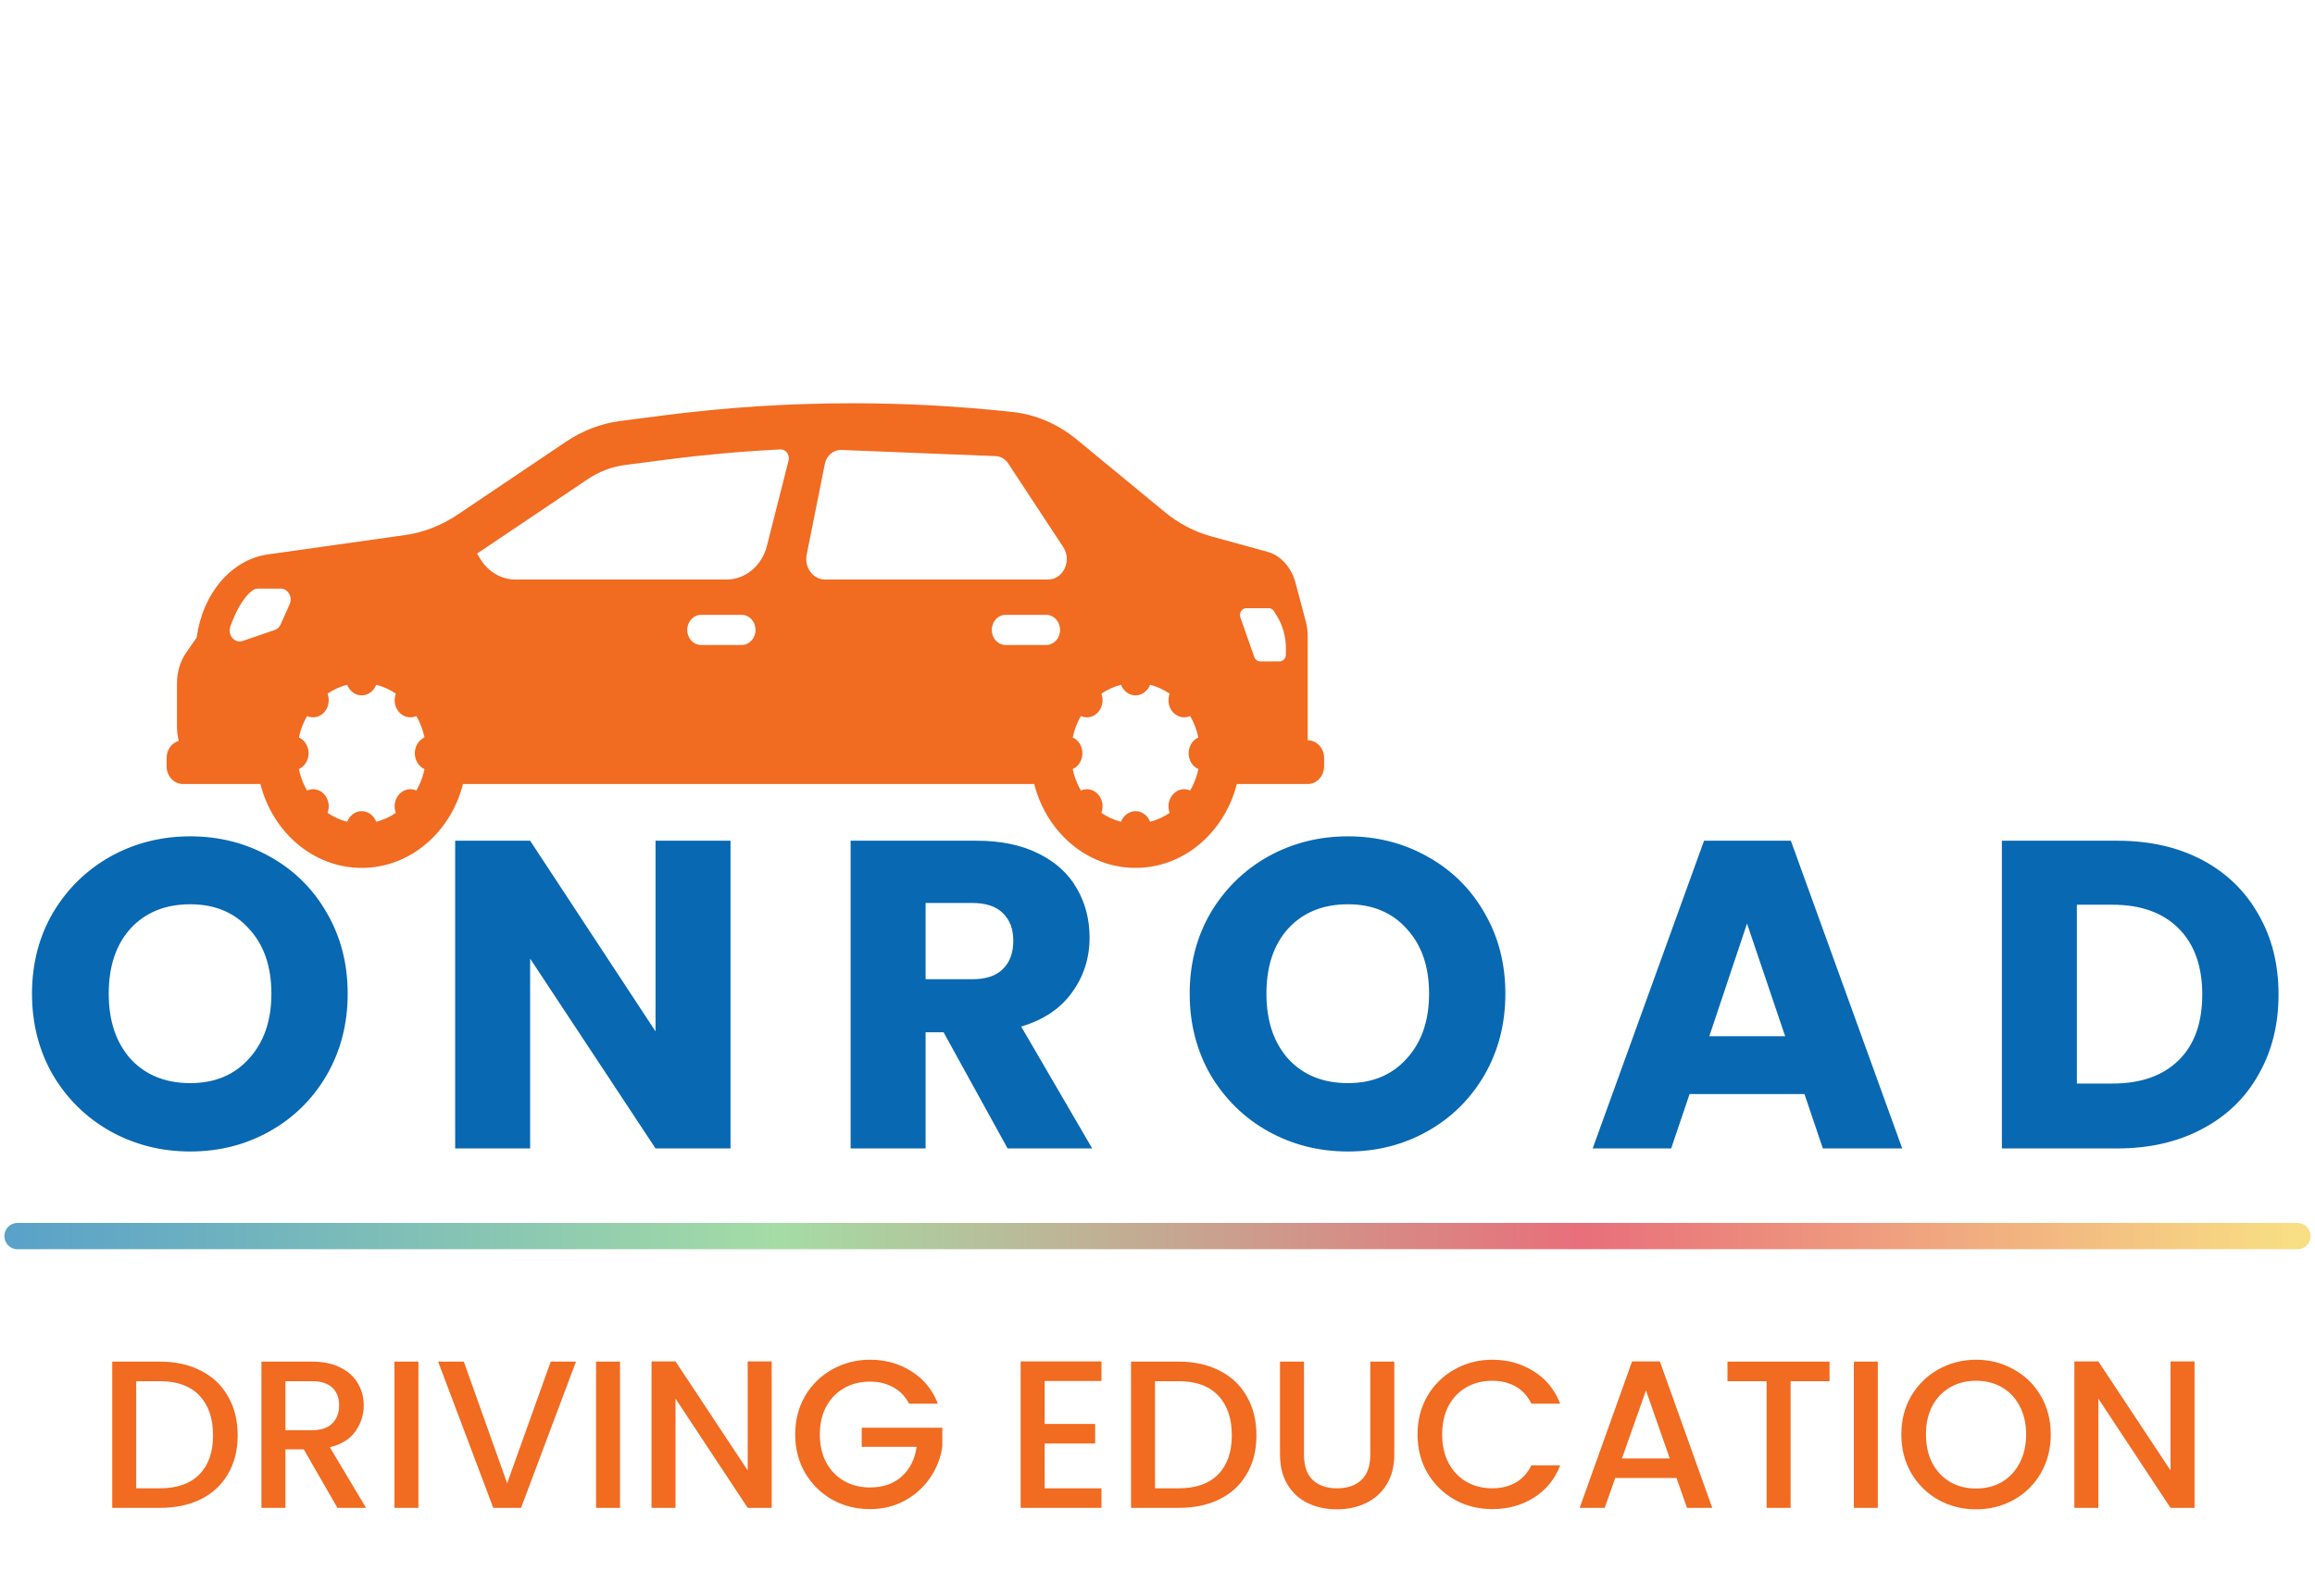
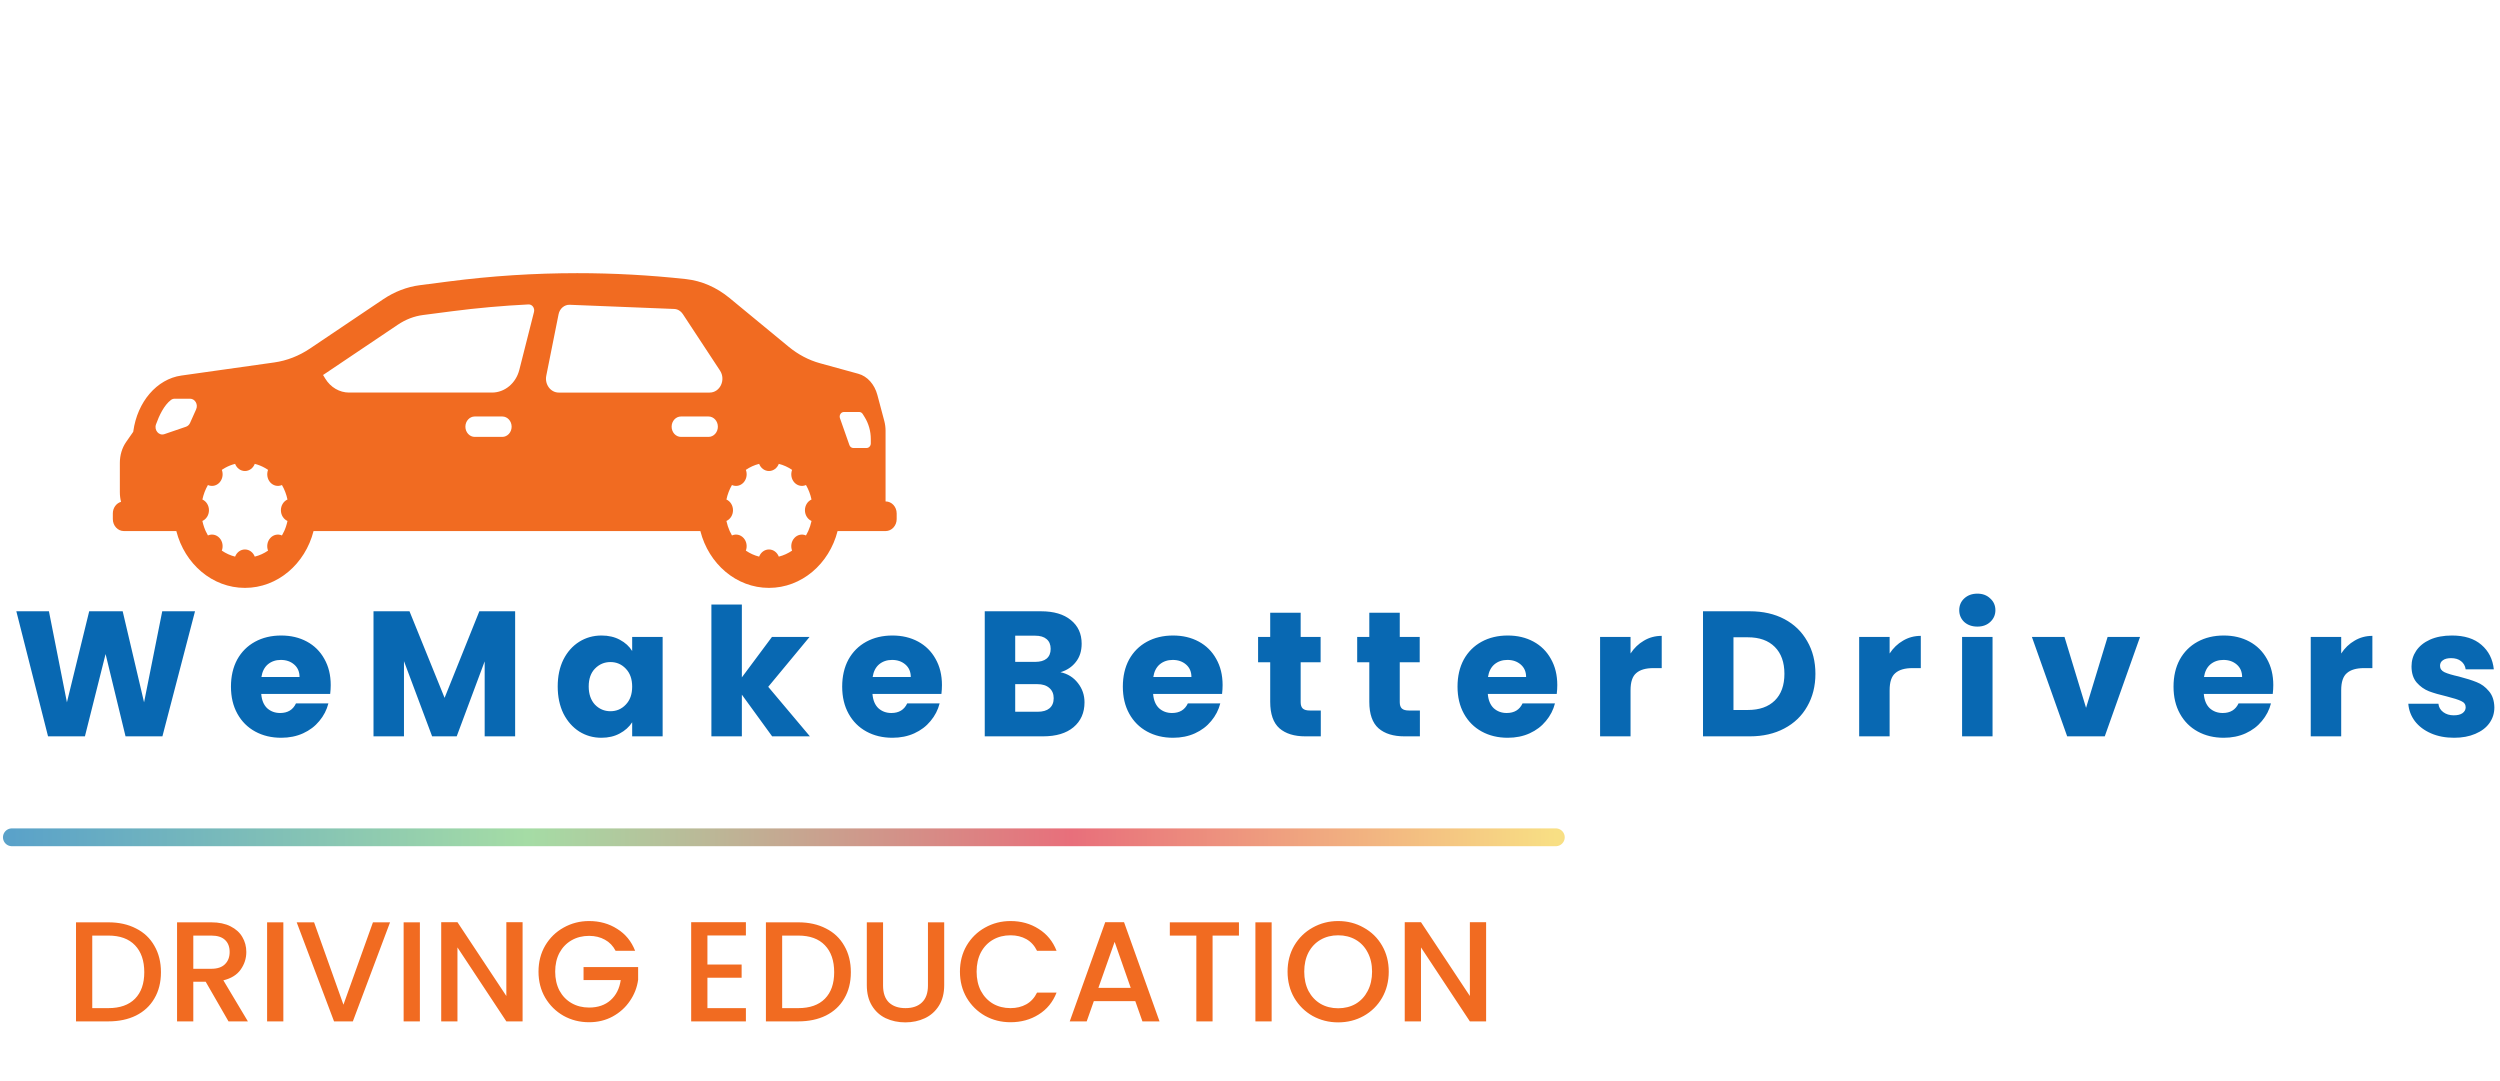
- <svg xmlns="http://www.w3.org/2000/svg" width="264" height="182" viewBox="0 0 264 182" fill="none">
+ <svg xmlns="http://www.w3.org/2000/svg" width="421" height="182" viewBox="0 0 421 182" fill="none">
  <path d="M19 86.464V87.408C19 88.524 19.831 89.43 20.854 89.43H29.693C31.099 94.95 35.739 99 41.247 99C46.755 99 51.395 94.95 52.801 89.43H117.941C119.346 94.95 123.986 99 129.494 99C135.002 99 139.643 94.95 141.048 89.43H149.146C150.169 89.43 151 88.524 151 87.408V86.464C151 85.348 150.169 84.442 149.146 84.442H149.129V72.551C149.129 71.989 149.057 71.433 148.916 70.898L147.75 66.511C147.272 64.715 146.056 63.361 144.55 62.946L138.08 61.167C136.191 60.647 134.398 59.701 132.792 58.377L122.848 50.179C120.668 48.382 118.15 47.29 115.53 47.001C109.433 46.334 103.319 46 97.204 46C89.987 46 82.77 46.465 75.584 47.395L70.702 48.026C68.539 48.307 66.442 49.112 64.534 50.394L52.213 58.686C50.352 59.938 48.309 60.736 46.199 61.034L30.533 63.244C26.423 63.824 23.125 67.658 22.445 72.646L22.435 72.715L21.236 74.437C20.555 75.414 20.183 76.653 20.183 77.936V82.887C20.183 83.454 20.253 83.997 20.385 84.509C19.59 84.737 19 85.523 19 86.464ZM142.116 69.378H144.691C144.926 69.378 145.147 69.505 145.279 69.718L145.594 70.223C146.278 71.319 146.643 72.615 146.643 73.94V74.668C146.643 75.096 146.324 75.444 145.931 75.444H143.703C143.408 75.444 143.143 75.246 143.039 74.947L141.452 70.432C141.272 69.924 141.617 69.378 142.116 69.378ZM84.583 73.574H79.948C79.079 73.574 78.372 72.803 78.372 71.855C78.372 70.907 79.079 70.136 79.948 70.136H84.583C85.452 70.136 86.159 70.907 86.159 71.855C86.159 72.803 85.452 73.574 84.583 73.574ZM119.313 73.574H114.678C113.808 73.574 113.102 72.803 113.102 71.855C113.102 70.907 113.808 70.136 114.678 70.136H119.313C120.184 70.136 120.888 70.907 120.888 71.855C120.888 72.803 120.184 73.574 119.313 73.574ZM122.331 84.118C122.516 83.241 122.833 82.42 123.26 81.678C123.855 81.947 124.556 81.852 125.076 81.388C125.123 81.346 125.169 81.301 125.212 81.255C125.256 81.207 125.297 81.156 125.334 81.105C125.759 80.539 125.847 79.775 125.601 79.126C126.281 78.661 127.034 78.315 127.839 78.113C128.108 78.82 128.747 79.32 129.494 79.32C130.241 79.32 130.881 78.82 131.15 78.113C131.954 78.315 132.707 78.661 133.388 79.126C133.121 79.834 133.248 80.679 133.777 81.255C134.305 81.829 135.08 81.971 135.729 81.677C136.156 82.419 136.472 83.24 136.658 84.118C136.009 84.411 135.551 85.109 135.551 85.924C135.551 86.741 136.009 87.438 136.66 87.731C136.533 88.326 136.348 88.894 136.109 89.43C135.994 89.685 135.864 89.931 135.727 90.17C135.078 89.879 134.303 90.02 133.777 90.595C133.248 91.171 133.119 92.016 133.387 92.724C132.707 93.189 131.954 93.535 131.15 93.737C130.881 93.029 130.241 92.53 129.494 92.53C128.747 92.53 128.107 93.029 127.838 93.737C127.034 93.535 126.281 93.189 125.601 92.724C125.87 92.016 125.74 91.171 125.211 90.595C124.685 90.02 123.912 89.879 123.263 90.17C123.126 89.931 122.996 89.685 122.881 89.43C122.642 88.894 122.455 88.326 122.329 87.731C122.979 87.438 123.437 86.741 123.437 85.924C123.438 85.109 122.98 84.411 122.331 84.118ZM91.993 63.272L94.064 52.917C94.255 51.961 95.047 51.291 95.942 51.326L113.54 52.03C114.112 52.052 114.643 52.363 114.978 52.87L121.25 62.406C122.268 63.955 121.254 66.109 119.507 66.109H94.09C92.722 66.109 91.702 64.73 91.993 63.272ZM54.647 62.987L66.969 54.697C68.307 53.795 69.748 53.241 71.249 53.047L76.129 52.413C80.389 51.862 84.694 51.481 88.997 51.265C89.622 51.235 90.089 51.88 89.924 52.535L87.453 62.287C86.88 64.545 84.995 66.108 82.846 66.108H58.789C57.174 66.108 55.665 65.225 54.773 63.755L54.404 63.146C54.486 63.094 54.568 63.041 54.647 62.987ZM34.084 84.118C34.13 83.9 34.184 83.683 34.247 83.471C34.373 83.046 34.529 82.638 34.714 82.248C34.807 82.054 34.907 81.864 35.012 81.678C35.608 81.947 36.308 81.852 36.829 81.389C36.876 81.346 36.922 81.302 36.965 81.255C37.009 81.207 37.05 81.156 37.087 81.105C37.511 80.54 37.6 79.777 37.355 79.128C37.369 79.118 37.383 79.108 37.398 79.098C37.438 79.071 37.478 79.045 37.518 79.019C37.636 78.944 37.755 78.869 37.877 78.8C38.011 78.725 38.148 78.653 38.286 78.587C38.287 78.587 38.287 78.586 38.287 78.586C38.291 78.584 38.296 78.582 38.3 78.58C38.434 78.516 38.571 78.456 38.709 78.4C38.71 78.4 38.711 78.399 38.712 78.399C38.714 78.398 38.715 78.398 38.717 78.397C38.858 78.341 39 78.289 39.145 78.242C39.145 78.242 39.147 78.241 39.147 78.241C39.293 78.194 39.441 78.151 39.59 78.113C39.59 78.113 39.591 78.113 39.591 78.113C39.86 78.821 40.5 79.32 41.247 79.32C41.994 79.32 42.634 78.821 42.903 78.113H42.903C42.903 78.113 42.904 78.113 42.904 78.113C43.053 78.151 43.201 78.194 43.347 78.241C43.348 78.241 43.349 78.242 43.35 78.242C43.494 78.289 43.637 78.341 43.777 78.397C43.779 78.398 43.781 78.398 43.782 78.399C43.783 78.4 43.784 78.4 43.785 78.4C43.924 78.456 44.06 78.516 44.194 78.58C44.199 78.582 44.203 78.584 44.207 78.586C44.207 78.586 44.208 78.587 44.208 78.587C44.347 78.653 44.483 78.725 44.617 78.8C44.74 78.869 44.859 78.944 44.978 79.02C45.017 79.046 45.057 79.071 45.097 79.098C45.1 79.1 45.103 79.103 45.107 79.105C45.118 79.112 45.129 79.121 45.14 79.128C44.874 79.835 45.002 80.679 45.53 81.255C46.058 81.829 46.833 81.971 47.482 81.678C47.587 81.864 47.688 82.054 47.78 82.248C47.966 82.638 48.121 83.046 48.247 83.471C48.31 83.683 48.364 83.9 48.41 84.118C47.761 84.411 47.304 85.109 47.304 85.924C47.304 86.741 47.761 87.438 48.412 87.731C48.381 87.885 48.344 88.037 48.303 88.186C48.266 88.326 48.223 88.465 48.179 88.603C48.157 88.676 48.131 88.748 48.106 88.821C48.056 88.959 48.004 89.094 47.949 89.228C47.921 89.296 47.892 89.363 47.862 89.43C47.747 89.685 47.617 89.932 47.48 90.17C46.831 89.879 46.056 90.02 45.529 90.595C45.001 91.171 44.871 92.016 45.14 92.724C44.46 93.189 43.707 93.535 42.902 93.737C42.634 93.029 41.994 92.53 41.247 92.53C40.5 92.53 39.86 93.029 39.591 93.737C38.787 93.535 38.034 93.189 37.353 92.724C37.622 92.016 37.493 91.171 36.964 90.595C36.438 90.02 35.665 89.879 35.016 90.17C34.879 89.932 34.749 89.685 34.634 89.43C34.604 89.363 34.575 89.296 34.547 89.228C34.491 89.094 34.439 88.959 34.389 88.821C34.263 88.469 34.161 88.106 34.081 87.731C34.732 87.438 35.19 86.741 35.19 85.924C35.19 85.109 34.733 84.411 34.084 84.118ZM26.271 71.461C26.796 69.993 27.628 68.225 28.793 67.35C28.978 67.21 29.201 67.142 29.427 67.142H32.002C32.847 67.142 33.4 68.106 33.029 68.935L32.007 71.22C31.87 71.529 31.622 71.762 31.321 71.863L27.677 73.111C26.759 73.424 25.921 72.439 26.271 71.461Z" fill="#F16B21" />
-   <path d="M21.7 131.35C18.4 131.35 15.367 130.583 12.6 129.05C9.867 127.517 7.683 125.383 6.05 122.65C4.45 119.883 3.65 116.783 3.65 113.35C3.65 109.917 4.45 106.833 6.05 104.1C7.683 101.367 9.867 99.233 12.6 97.7C15.367 96.167 18.4 95.4 21.7 95.4C25 95.4 28.017 96.167 30.75 97.7C33.517 99.233 35.683 101.367 37.25 104.1C38.85 106.833 39.65 109.917 39.65 113.35C39.65 116.783 38.85 119.883 37.25 122.65C35.65 125.383 33.483 127.517 30.75 129.05C28.017 130.583 25 131.35 21.7 131.35ZM21.7 123.55C24.5 123.55 26.733 122.617 28.4 120.75C30.1 118.883 30.95 116.417 30.95 113.35C30.95 110.25 30.1 107.783 28.4 105.95C26.733 104.083 24.5 103.15 21.7 103.15C18.867 103.15 16.6 104.067 14.9 105.9C13.233 107.733 12.4 110.217 12.4 113.35C12.4 116.45 13.233 118.933 14.9 120.8C16.6 122.633 18.867 123.55 21.7 123.55ZM83.307 131H74.757L60.457 109.35V131H51.907V95.9H60.457L74.757 117.65V95.9H83.307V131ZM114.904 131L107.604 117.75H105.554V131H97.004V95.9H111.354C114.121 95.9 116.471 96.383 118.404 97.35C120.371 98.317 121.838 99.65 122.804 101.35C123.771 103.017 124.254 104.883 124.254 106.95C124.254 109.283 123.588 111.367 122.254 113.2C120.954 115.033 119.021 116.333 116.454 117.1L124.554 131H114.904ZM105.554 111.7H110.854C112.421 111.7 113.588 111.317 114.354 110.55C115.154 109.783 115.554 108.7 115.554 107.3C115.554 105.967 115.154 104.917 114.354 104.15C113.588 103.383 112.421 103 110.854 103H105.554V111.7ZM153.721 131.35C150.421 131.35 147.388 130.583 144.621 129.05C141.888 127.517 139.705 125.383 138.071 122.65C136.471 119.883 135.671 116.783 135.671 113.35C135.671 109.917 136.471 106.833 138.071 104.1C139.705 101.367 141.888 99.233 144.621 97.7C147.388 96.167 150.421 95.4 153.721 95.4C157.021 95.4 160.038 96.167 162.771 97.7C165.538 99.233 167.705 101.367 169.271 104.1C170.871 106.833 171.671 109.917 171.671 113.35C171.671 116.783 170.871 119.883 169.271 122.65C167.671 125.383 165.505 127.517 162.771 129.05C160.038 130.583 157.021 131.35 153.721 131.35ZM153.721 123.55C156.521 123.55 158.755 122.617 160.421 120.75C162.121 118.883 162.971 116.417 162.971 113.35C162.971 110.25 162.121 107.783 160.421 105.95C158.755 104.083 156.521 103.15 153.721 103.15C150.888 103.15 148.621 104.067 146.921 105.9C145.255 107.733 144.421 110.217 144.421 113.35C144.421 116.45 145.255 118.933 146.921 120.8C148.621 122.633 150.888 123.55 153.721 123.55ZM205.778 124.8H192.678L190.578 131H181.628L194.328 95.9H204.228L216.928 131H207.878L205.778 124.8ZM203.578 118.2L199.228 105.35L194.928 118.2H203.578ZM241.443 95.9C245.143 95.9 248.377 96.633 251.143 98.1C253.91 99.567 256.043 101.633 257.543 104.3C259.077 106.933 259.843 109.983 259.843 113.45C259.843 116.883 259.077 119.933 257.543 122.6C256.043 125.267 253.893 127.333 251.093 128.8C248.327 130.267 245.11 131 241.443 131H228.293V95.9H241.443ZM240.893 123.6C244.127 123.6 246.643 122.717 248.443 120.95C250.243 119.183 251.143 116.683 251.143 113.45C251.143 110.217 250.243 107.7 248.443 105.9C246.643 104.1 244.127 103.2 240.893 103.2H236.843V123.6H240.893Z" fill="#0868B2" />
+   <path d="M32.84 102.94L27.35 124H21.14L17.78 110.14L14.3 124H8.09L2.75 102.94H8.24L11.27 118.27L15.02 102.94H20.66L24.26 118.27L27.32 102.94H32.84ZM55.693 115.36C55.693 115.84 55.663 116.34 55.603 116.86H43.993C44.073 117.9 44.403 118.7 44.983 119.26C45.583 119.8 46.313 120.07 47.173 120.07C48.453 120.07 49.343 119.53 49.843 118.45H55.303C55.023 119.55 54.513 120.54 53.773 121.42C53.053 122.3 52.143 122.99 51.043 123.49C49.943 123.99 48.713 124.24 47.353 124.24C45.713 124.24 44.253 123.89 42.973 123.19C41.693 122.49 40.693 121.49 39.973 120.19C39.253 118.89 38.893 117.37 38.893 115.63C38.893 113.89 39.243 112.37 39.943 111.07C40.663 109.77 41.663 108.77 42.943 108.07C44.223 107.37 45.693 107.02 47.353 107.02C48.973 107.02 50.413 107.36 51.673 108.04C52.933 108.72 53.913 109.69 54.613 110.95C55.333 112.21 55.693 113.68 55.693 115.36ZM50.443 114.01C50.443 113.13 50.143 112.43 49.543 111.91C48.943 111.39 48.193 111.13 47.293 111.13C46.433 111.13 45.703 111.38 45.103 111.88C44.523 112.38 44.163 113.09 44.023 114.01H50.443ZM86.749 102.94V124H81.619V111.37L76.909 124H72.769L68.029 111.34V124H62.899V102.94H68.959L74.869 117.52L80.719 102.94H86.749ZM93.918 115.6C93.918 113.88 94.238 112.37 94.878 111.07C95.538 109.77 96.428 108.77 97.548 108.07C98.668 107.37 99.918 107.02 101.298 107.02C102.478 107.02 103.508 107.26 104.388 107.74C105.288 108.22 105.978 108.85 106.458 109.63V107.26H111.588V124H106.458V121.63C105.958 122.41 105.258 123.04 104.358 123.52C103.478 124 102.448 124.24 101.268 124.24C99.908 124.24 98.668 123.89 97.548 123.19C96.428 122.47 95.538 121.46 94.878 120.16C94.238 118.84 93.918 117.32 93.918 115.6ZM106.458 115.63C106.458 114.35 106.098 113.34 105.378 112.6C104.678 111.86 103.818 111.49 102.798 111.49C101.778 111.49 100.908 111.86 100.188 112.6C99.488 113.32 99.138 114.32 99.138 115.6C99.138 116.88 99.488 117.9 100.188 118.66C100.908 119.4 101.778 119.77 102.798 119.77C103.818 119.77 104.678 119.4 105.378 118.66C106.098 117.92 106.458 116.91 106.458 115.63ZM130.029 124L124.929 116.98V124H119.799V101.8H124.929V114.07L129.999 107.26H136.329L129.369 115.66L136.389 124H130.029ZM158.624 115.36C158.624 115.84 158.594 116.34 158.534 116.86H146.924C147.004 117.9 147.334 118.7 147.914 119.26C148.514 119.8 149.244 120.07 150.104 120.07C151.384 120.07 152.274 119.53 152.774 118.45H158.234C157.954 119.55 157.444 120.54 156.704 121.42C155.984 122.3 155.074 122.99 153.974 123.49C152.874 123.99 151.644 124.24 150.284 124.24C148.644 124.24 147.184 123.89 145.904 123.19C144.624 122.49 143.624 121.49 142.904 120.19C142.184 118.89 141.824 117.37 141.824 115.63C141.824 113.89 142.174 112.37 142.874 111.07C143.594 109.77 144.594 108.77 145.874 108.07C147.154 107.37 148.624 107.02 150.284 107.02C151.904 107.02 153.344 107.36 154.604 108.04C155.864 108.72 156.844 109.69 157.544 110.95C158.264 112.21 158.624 113.68 158.624 115.36ZM153.374 114.01C153.374 113.13 153.074 112.43 152.474 111.91C151.874 111.39 151.124 111.13 150.224 111.13C149.364 111.13 148.634 111.38 148.034 111.88C147.454 112.38 147.094 113.09 146.954 114.01H153.374ZM178.581 113.2C179.801 113.46 180.781 114.07 181.521 115.03C182.261 115.97 182.631 117.05 182.631 118.27C182.631 120.03 182.011 121.43 180.771 122.47C179.551 123.49 177.841 124 175.641 124H165.831V102.94H175.311C177.451 102.94 179.121 103.43 180.321 104.41C181.541 105.39 182.151 106.72 182.151 108.4C182.151 109.64 181.821 110.67 181.161 111.49C180.521 112.31 179.661 112.88 178.581 113.2ZM170.961 111.46H174.321C175.161 111.46 175.801 111.28 176.241 110.92C176.701 110.54 176.931 109.99 176.931 109.27C176.931 108.55 176.701 108 176.241 107.62C175.801 107.24 175.161 107.05 174.321 107.05H170.961V111.46ZM174.741 119.86C175.601 119.86 176.261 119.67 176.721 119.29C177.201 118.89 177.441 118.32 177.441 117.58C177.441 116.84 177.191 116.26 176.691 115.84C176.211 115.42 175.541 115.21 174.681 115.21H170.961V119.86H174.741ZM205.886 115.36C205.886 115.84 205.856 116.34 205.796 116.86H194.186C194.266 117.9 194.596 118.7 195.176 119.26C195.776 119.8 196.506 120.07 197.366 120.07C198.646 120.07 199.536 119.53 200.036 118.45H205.496C205.216 119.55 204.706 120.54 203.966 121.42C203.246 122.3 202.336 122.99 201.236 123.49C200.136 123.99 198.906 124.24 197.546 124.24C195.906 124.24 194.446 123.89 193.166 123.19C191.886 122.49 190.886 121.49 190.166 120.19C189.446 118.89 189.086 117.37 189.086 115.63C189.086 113.89 189.436 112.37 190.136 111.07C190.856 109.77 191.856 108.77 193.136 108.07C194.416 107.37 195.886 107.02 197.546 107.02C199.166 107.02 200.606 107.36 201.866 108.04C203.126 108.72 204.106 109.69 204.806 110.95C205.526 112.21 205.886 113.68 205.886 115.36ZM200.636 114.01C200.636 113.13 200.336 112.43 199.736 111.91C199.136 111.39 198.386 111.13 197.486 111.13C196.626 111.13 195.896 111.38 195.296 111.88C194.716 112.38 194.356 113.09 194.216 114.01H200.636ZM222.422 119.65V124H219.812C217.952 124 216.502 123.55 215.462 122.65C214.422 121.73 213.902 120.24 213.902 118.18V111.52H211.862V107.26H213.902V103.18H219.032V107.26H222.392V111.52H219.032V118.24C219.032 118.74 219.152 119.1 219.392 119.32C219.632 119.54 220.032 119.65 220.592 119.65H222.422ZM239.11 119.65V124H236.5C234.64 124 233.19 123.55 232.15 122.65C231.11 121.73 230.59 120.24 230.59 118.18V111.52H228.55V107.26H230.59V103.18H235.72V107.26H239.08V111.52H235.72V118.24C235.72 118.74 235.84 119.1 236.08 119.32C236.32 119.54 236.72 119.65 237.28 119.65H239.11ZM262.247 115.36C262.247 115.84 262.217 116.34 262.157 116.86H250.547C250.627 117.9 250.957 118.7 251.537 119.26C252.137 119.8 252.867 120.07 253.727 120.07C255.007 120.07 255.897 119.53 256.397 118.45H261.857C261.577 119.55 261.067 120.54 260.327 121.42C259.607 122.3 258.697 122.99 257.597 123.49C256.497 123.99 255.267 124.24 253.907 124.24C252.267 124.24 250.807 123.89 249.527 123.19C248.247 122.49 247.247 121.49 246.527 120.19C245.807 118.89 245.447 117.37 245.447 115.63C245.447 113.89 245.797 112.37 246.497 111.07C247.217 109.77 248.217 108.77 249.497 108.07C250.777 107.37 252.247 107.02 253.907 107.02C255.527 107.02 256.967 107.36 258.227 108.04C259.487 108.72 260.467 109.69 261.167 110.95C261.887 112.21 262.247 113.68 262.247 115.36ZM256.997 114.01C256.997 113.13 256.697 112.43 256.097 111.91C255.497 111.39 254.747 111.13 253.847 111.13C252.987 111.13 252.257 111.38 251.657 111.88C251.077 112.38 250.717 113.09 250.577 114.01H256.997ZM274.584 110.05C275.184 109.13 275.934 108.41 276.834 107.89C277.734 107.35 278.734 107.08 279.834 107.08V112.51H278.424C277.144 112.51 276.184 112.79 275.544 113.35C274.904 113.89 274.584 114.85 274.584 116.23V124H269.454V107.26H274.584V110.05ZM294.676 102.94C296.896 102.94 298.836 103.38 300.496 104.26C302.156 105.14 303.436 106.38 304.336 107.98C305.256 109.56 305.716 111.39 305.716 113.47C305.716 115.53 305.256 117.36 304.336 118.96C303.436 120.56 302.146 121.8 300.466 122.68C298.806 123.56 296.876 124 294.676 124H286.786V102.94H294.676ZM294.346 119.56C296.286 119.56 297.796 119.03 298.876 117.97C299.956 116.91 300.496 115.41 300.496 113.47C300.496 111.53 299.956 110.02 298.876 108.94C297.796 107.86 296.286 107.32 294.346 107.32H291.916V119.56H294.346ZM318.213 110.05C318.813 109.13 319.563 108.41 320.463 107.89C321.363 107.35 322.363 107.08 323.463 107.08V112.51H322.053C320.773 112.51 319.813 112.79 319.173 113.35C318.533 113.89 318.213 114.85 318.213 116.23V124H313.083V107.26H318.213V110.05ZM332.995 105.52C332.095 105.52 331.355 105.26 330.775 104.74C330.215 104.2 329.935 103.54 329.935 102.76C329.935 101.96 330.215 101.3 330.775 100.78C331.355 100.24 332.095 99.97 332.995 99.97C333.875 99.97 334.595 100.24 335.155 100.78C335.735 101.3 336.025 101.96 336.025 102.76C336.025 103.54 335.735 104.2 335.155 104.74C334.595 105.26 333.875 105.52 332.995 105.52ZM335.545 107.26V124H330.415V107.26H335.545ZM351.292 119.2L354.922 107.26H360.382L354.442 124H348.112L342.172 107.26H347.662L351.292 119.2ZM382.822 115.36C382.822 115.84 382.792 116.34 382.732 116.86H371.122C371.202 117.9 371.532 118.7 372.112 119.26C372.712 119.8 373.442 120.07 374.302 120.07C375.582 120.07 376.472 119.53 376.972 118.45H382.432C382.152 119.55 381.642 120.54 380.902 121.42C380.182 122.3 379.272 122.99 378.172 123.49C377.072 123.99 375.842 124.24 374.482 124.24C372.842 124.24 371.382 123.89 370.102 123.19C368.822 122.49 367.822 121.49 367.102 120.19C366.382 118.89 366.022 117.37 366.022 115.63C366.022 113.89 366.372 112.37 367.072 111.07C367.792 109.77 368.792 108.77 370.072 108.07C371.352 107.37 372.822 107.02 374.482 107.02C376.102 107.02 377.542 107.36 378.802 108.04C380.062 108.72 381.042 109.69 381.742 110.95C382.462 112.21 382.822 113.68 382.822 115.36ZM377.572 114.01C377.572 113.13 377.272 112.43 376.672 111.91C376.072 111.39 375.322 111.13 374.422 111.13C373.562 111.13 372.832 111.38 372.232 111.88C371.652 112.38 371.292 113.09 371.152 114.01H377.572ZM394.258 110.05C394.858 109.13 395.608 108.41 396.508 107.89C397.408 107.35 398.408 107.08 399.508 107.08V112.51H398.098C396.818 112.51 395.858 112.79 395.218 113.35C394.578 113.89 394.258 114.85 394.258 116.23V124H389.128V107.26H394.258V110.05ZM413.27 124.24C411.81 124.24 410.51 123.99 409.37 123.49C408.23 122.99 407.33 122.31 406.67 121.45C406.01 120.57 405.64 119.59 405.56 118.51H410.63C410.69 119.09 410.96 119.56 411.44 119.92C411.92 120.28 412.51 120.46 413.21 120.46C413.85 120.46 414.34 120.34 414.68 120.1C415.04 119.84 415.22 119.51 415.22 119.11C415.22 118.63 414.97 118.28 414.47 118.06C413.97 117.82 413.16 117.56 412.04 117.28C410.84 117 409.84 116.71 409.04 116.41C408.24 116.09 407.55 115.6 406.97 114.94C406.39 114.26 406.1 113.35 406.1 112.21C406.1 111.25 406.36 110.38 406.88 109.6C407.42 108.8 408.2 108.17 409.22 107.71C410.26 107.25 411.49 107.02 412.91 107.02C415.01 107.02 416.66 107.54 417.86 108.58C419.08 109.62 419.78 111 419.96 112.72H415.22C415.14 112.14 414.88 111.68 414.44 111.34C414.02 111 413.46 110.83 412.76 110.83C412.16 110.83 411.7 110.95 411.38 111.19C411.06 111.41 410.9 111.72 410.9 112.12C410.9 112.6 411.15 112.96 411.65 113.2C412.17 113.44 412.97 113.68 414.05 113.92C415.29 114.24 416.3 114.56 417.08 114.88C417.86 115.18 418.54 115.68 419.12 116.38C419.72 117.06 420.03 117.98 420.05 119.14C420.05 120.12 419.77 121 419.21 121.78C418.67 122.54 417.88 123.14 416.84 123.58C415.82 124.02 414.63 124.24 413.27 124.24Z" fill="#0868B2" />
  <path d="M18.248 155.32C20.024 155.32 21.576 155.664 22.904 156.352C24.248 157.024 25.28 158 26 159.28C26.736 160.544 27.104 162.024 27.104 163.72C27.104 165.416 26.736 166.888 26 168.136C25.28 169.384 24.248 170.344 22.904 171.016C21.576 171.672 20.024 172 18.248 172H12.8V155.32H18.248ZM18.248 169.768C20.2 169.768 21.696 169.24 22.736 168.184C23.776 167.128 24.296 165.64 24.296 163.72C24.296 161.784 23.776 160.272 22.736 159.184C21.696 158.096 20.2 157.552 18.248 157.552H15.536V169.768H18.248ZM38.48 172L34.64 165.328H32.552V172H29.816V155.32H35.576C36.856 155.32 37.936 155.544 38.816 155.992C39.712 156.44 40.376 157.04 40.808 157.792C41.256 158.544 41.48 159.384 41.48 160.312C41.48 161.4 41.16 162.392 40.52 163.288C39.896 164.168 38.928 164.768 37.616 165.088L41.744 172H38.48ZM32.552 163.144H35.576C36.6 163.144 37.368 162.888 37.88 162.376C38.408 161.864 38.672 161.176 38.672 160.312C38.672 159.448 38.416 158.776 37.904 158.296C37.392 157.8 36.616 157.552 35.576 157.552H32.552V163.144ZM47.716 155.32V172H44.98V155.32H47.716ZM65.684 155.32L59.42 172H56.252L49.964 155.32H52.892L57.836 169.192L62.804 155.32H65.684ZM70.708 155.32V172H67.972V155.32H70.708ZM88.004 172H85.268L77.036 159.544V172H74.3V155.296H77.036L85.268 167.728V155.296H88.004V172ZM103.669 160.12C103.237 159.288 102.637 158.664 101.869 158.248C101.101 157.816 100.213 157.6 99.205 157.6C98.101 157.6 97.117 157.848 96.253 158.344C95.389 158.84 94.709 159.544 94.213 160.456C93.733 161.368 93.493 162.424 93.493 163.624C93.493 164.824 93.733 165.888 94.213 166.816C94.709 167.728 95.389 168.432 96.253 168.928C97.117 169.424 98.101 169.672 99.205 169.672C100.693 169.672 101.901 169.256 102.829 168.424C103.757 167.592 104.325 166.464 104.533 165.04H98.269V162.856H107.461V164.992C107.285 166.288 106.821 167.48 106.069 168.568C105.333 169.656 104.365 170.528 103.165 171.184C101.981 171.824 100.661 172.144 99.205 172.144C97.637 172.144 96.205 171.784 94.909 171.064C93.613 170.328 92.581 169.312 91.813 168.016C91.061 166.72 90.685 165.256 90.685 163.624C90.685 161.992 91.061 160.528 91.813 159.232C92.581 157.936 93.613 156.928 94.909 156.208C96.221 155.472 97.653 155.104 99.205 155.104C100.981 155.104 102.557 155.544 103.933 156.424C105.325 157.288 106.333 158.52 106.957 160.12H103.669ZM119.13 157.528V162.424H124.89V164.656H119.13V169.768H125.61V172H116.394V155.296H125.61V157.528H119.13ZM134.428 155.32C136.204 155.32 137.756 155.664 139.084 156.352C140.428 157.024 141.46 158 142.18 159.28C142.916 160.544 143.284 162.024 143.284 163.72C143.284 165.416 142.916 166.888 142.18 168.136C141.46 169.384 140.428 170.344 139.084 171.016C137.756 171.672 136.204 172 134.428 172H128.98V155.32H134.428ZM134.428 169.768C136.38 169.768 137.876 169.24 138.916 168.184C139.956 167.128 140.476 165.64 140.476 163.72C140.476 161.784 139.956 160.272 138.916 159.184C137.876 158.096 136.38 157.552 134.428 157.552H131.716V169.768H134.428ZM148.707 155.32V165.952C148.707 167.216 149.035 168.168 149.691 168.808C150.363 169.448 151.291 169.768 152.475 169.768C153.675 169.768 154.603 169.448 155.259 168.808C155.931 168.168 156.267 167.216 156.267 165.952V155.32H159.003V165.904C159.003 167.264 158.707 168.416 158.115 169.36C157.523 170.304 156.731 171.008 155.739 171.472C154.747 171.936 153.651 172.168 152.451 172.168C151.251 172.168 150.155 171.936 149.163 171.472C148.187 171.008 147.411 170.304 146.835 169.36C146.259 168.416 145.971 167.264 145.971 165.904V155.32H148.707ZM161.654 163.624C161.654 161.992 162.03 160.528 162.782 159.232C163.55 157.936 164.582 156.928 165.878 156.208C167.19 155.472 168.622 155.104 170.174 155.104C171.95 155.104 173.526 155.544 174.902 156.424C176.294 157.288 177.302 158.52 177.926 160.12H174.638C174.206 159.24 173.606 158.584 172.838 158.152C172.07 157.72 171.182 157.504 170.174 157.504C169.07 157.504 168.086 157.752 167.222 158.248C166.358 158.744 165.678 159.456 165.182 160.384C164.702 161.312 164.462 162.392 164.462 163.624C164.462 164.856 164.702 165.936 165.182 166.864C165.678 167.792 166.358 168.512 167.222 169.024C168.086 169.52 169.07 169.768 170.174 169.768C171.182 169.768 172.07 169.552 172.838 169.12C173.606 168.688 174.206 168.032 174.638 167.152H177.926C177.302 168.752 176.294 169.984 174.902 170.848C173.526 171.712 171.95 172.144 170.174 172.144C168.606 172.144 167.174 171.784 165.878 171.064C164.582 170.328 163.55 169.312 162.782 168.016C162.03 166.72 161.654 165.256 161.654 163.624ZM191.184 168.592H184.2L183 172H180.144L186.12 155.296H189.288L195.264 172H192.384L191.184 168.592ZM190.416 166.36L187.704 158.608L184.968 166.36H190.416ZM208.639 155.32V157.552H204.199V172H201.463V157.552H196.999V155.32H208.639ZM214.145 155.32V172H211.409V155.32H214.145ZM225.346 172.168C223.794 172.168 222.362 171.808 221.05 171.088C219.754 170.352 218.722 169.336 217.954 168.04C217.202 166.728 216.826 165.256 216.826 163.624C216.826 161.992 217.202 160.528 217.954 159.232C218.722 157.936 219.754 156.928 221.05 156.208C222.362 155.472 223.794 155.104 225.346 155.104C226.914 155.104 228.346 155.472 229.642 156.208C230.954 156.928 231.986 157.936 232.738 159.232C233.49 160.528 233.866 161.992 233.866 163.624C233.866 165.256 233.49 166.728 232.738 168.04C231.986 169.336 230.954 170.352 229.642 171.088C228.346 171.808 226.914 172.168 225.346 172.168ZM225.346 169.792C226.45 169.792 227.434 169.544 228.298 169.048C229.162 168.536 229.834 167.816 230.314 166.888C230.81 165.944 231.058 164.856 231.058 163.624C231.058 162.392 230.81 161.312 230.314 160.384C229.834 159.456 229.162 158.744 228.298 158.248C227.434 157.752 226.45 157.504 225.346 157.504C224.242 157.504 223.258 157.752 222.394 158.248C221.53 158.744 220.85 159.456 220.354 160.384C219.874 161.312 219.634 162.392 219.634 163.624C219.634 164.856 219.874 165.944 220.354 166.888C220.85 167.816 221.53 168.536 222.394 169.048C223.258 169.544 224.242 169.792 225.346 169.792ZM250.262 172H247.526L239.294 159.544V172H236.558V155.296H239.294L247.526 167.728V155.296H250.262V172Z" fill="#F16B21" />
  <path d="M2 141L262 141" stroke="url(#paint0_linear_127_2)" stroke-width="3" stroke-linecap="round" />
  <defs>
    <linearGradient id="paint0_linear_127_2" x1="262" y1="140.5" x2="2" y2="140.5" gradientUnits="userSpaceOnUse">
      <stop stop-color="#F8DF84" />
      <stop offset="0.314" stop-color="#E86F7B" />
      <stop offset="0.666" stop-color="#A5DCA5" />
      <stop offset="1" stop-color="#5AA2C9" />
    </linearGradient>
  </defs>
</svg>
